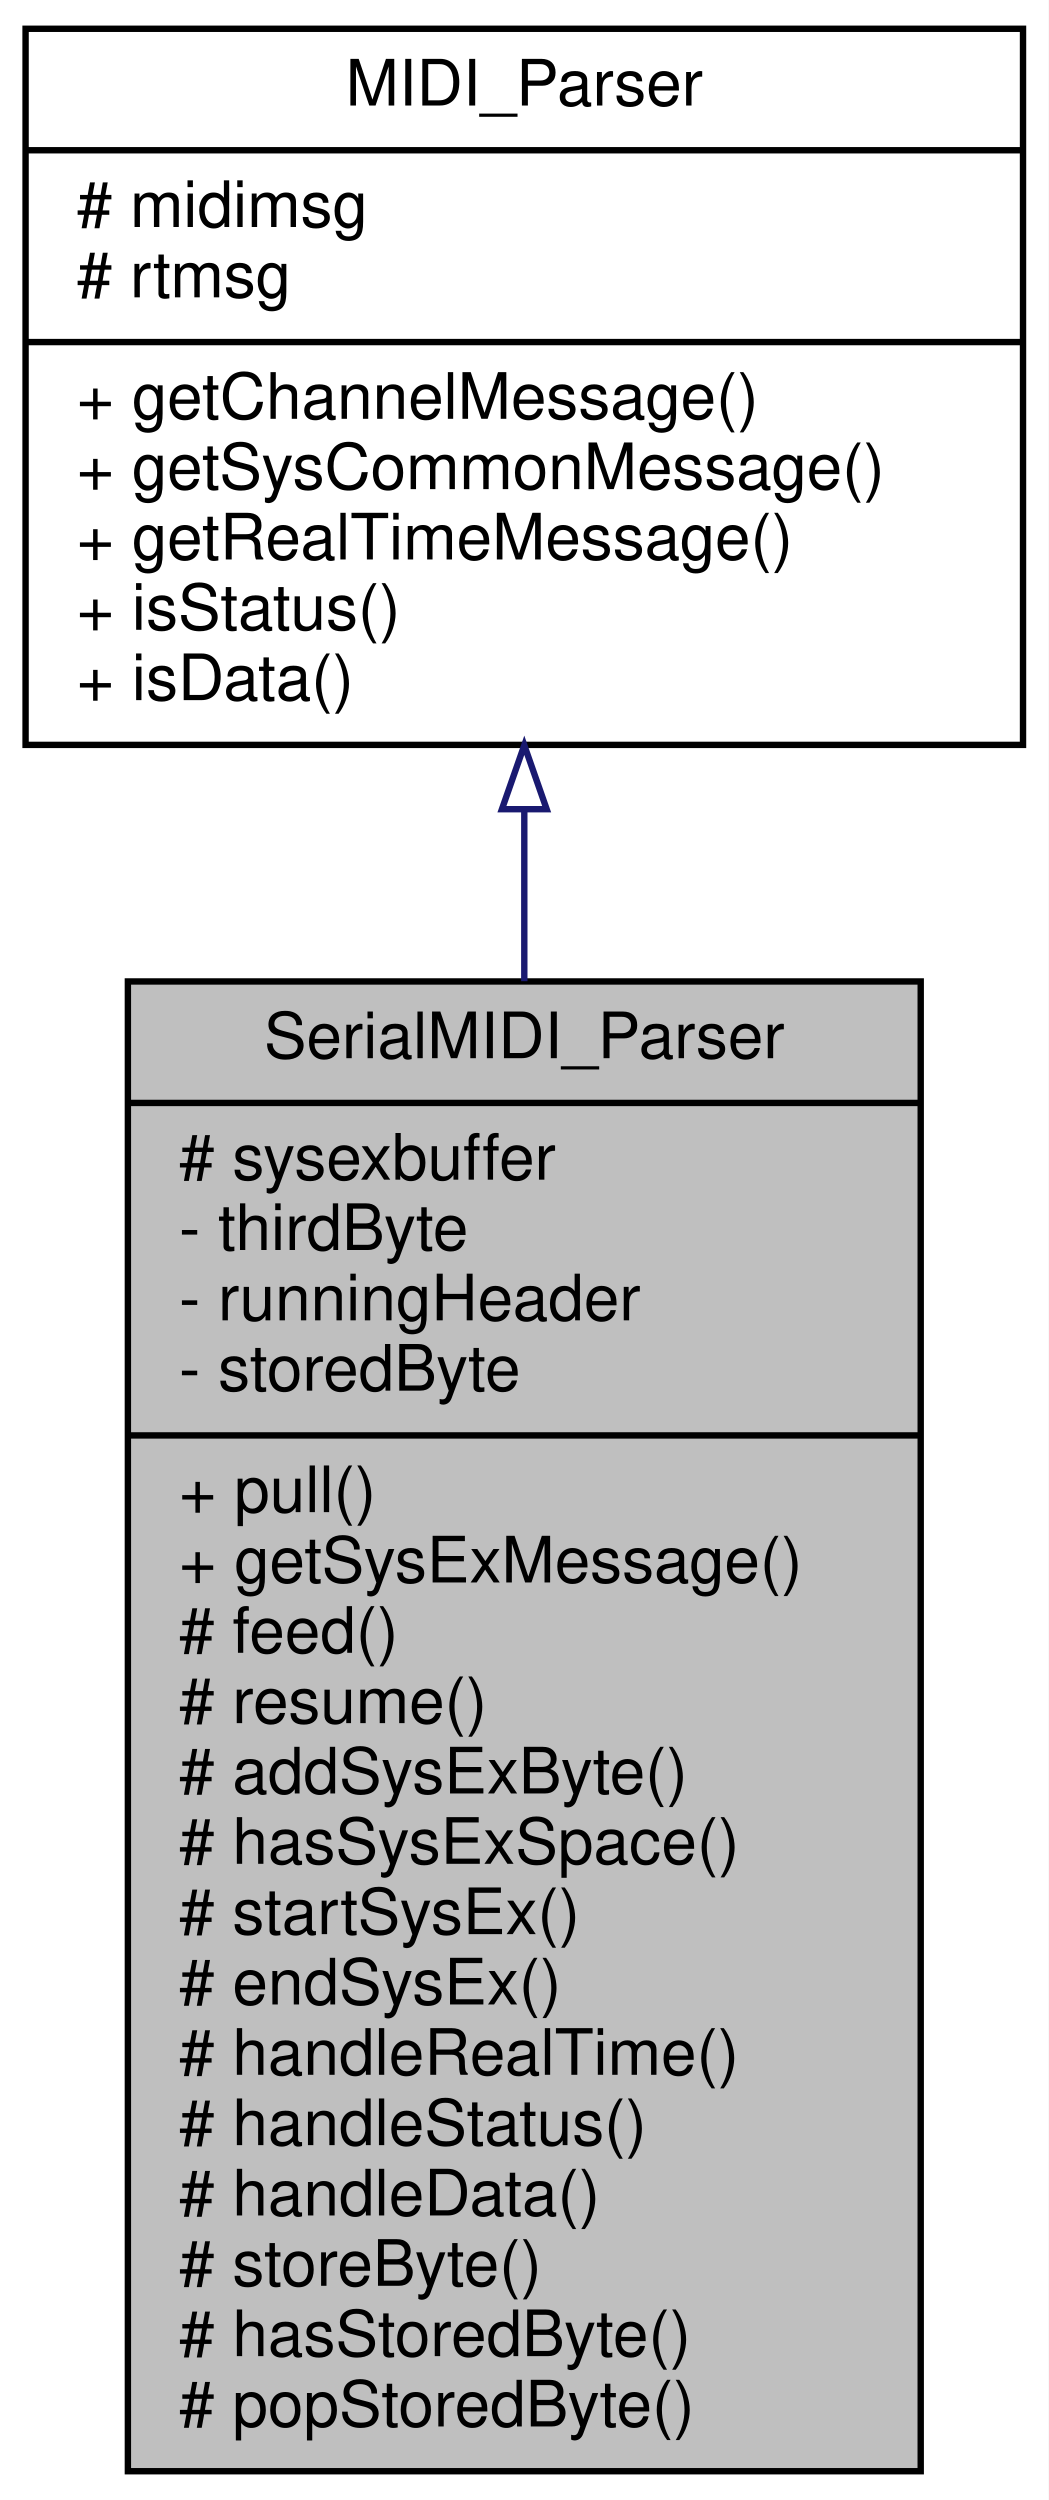
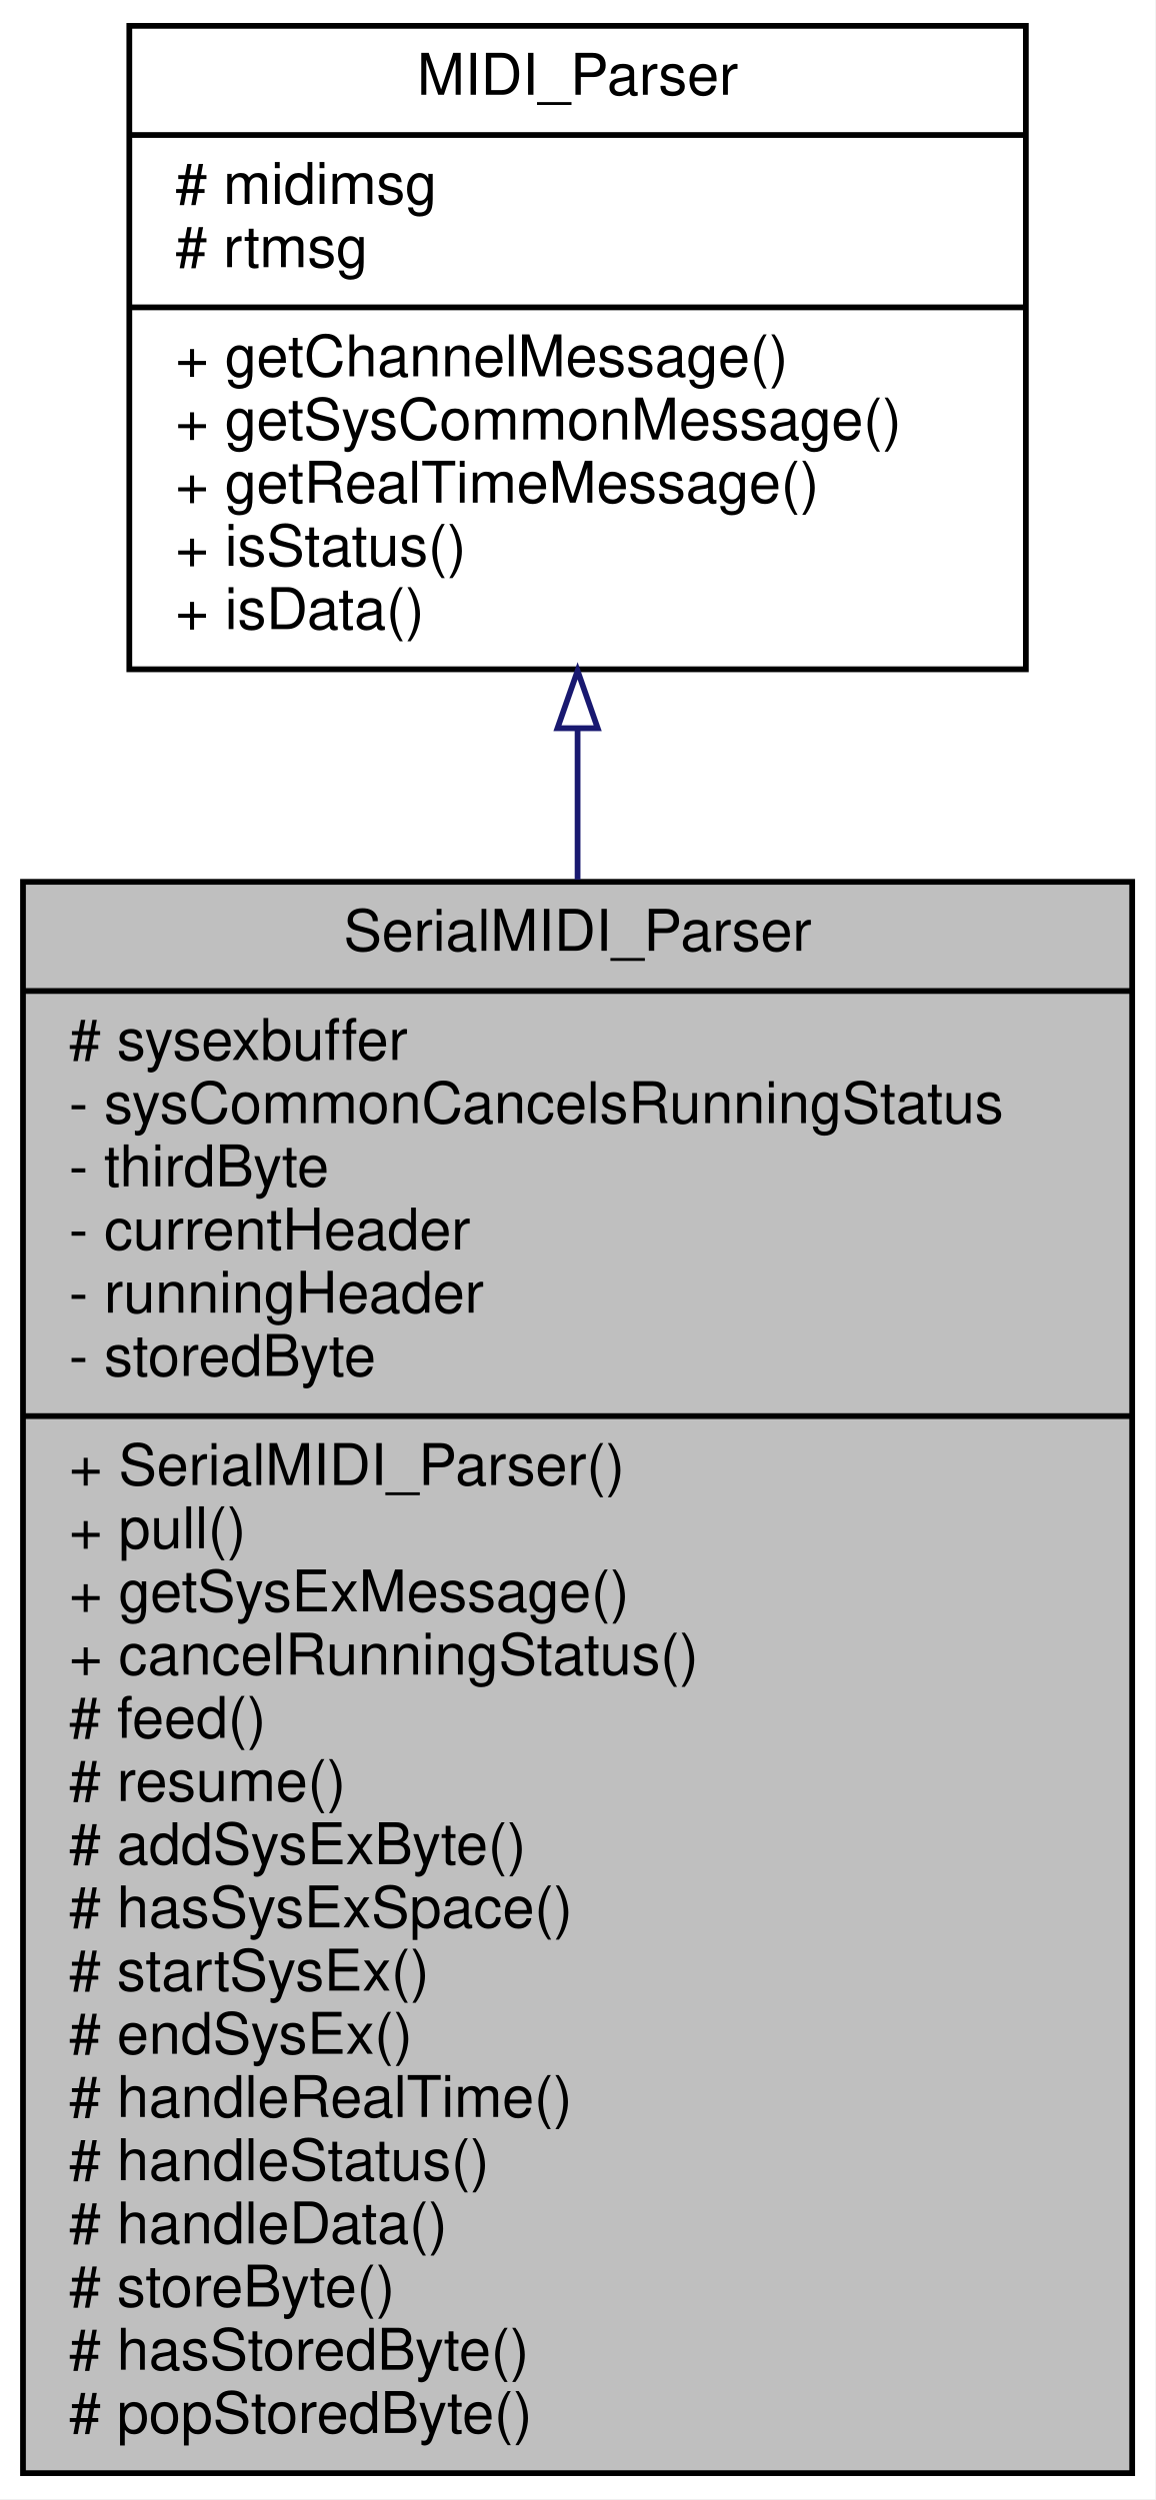
- <svg xmlns="http://www.w3.org/2000/svg" xmlns:xlink="http://www.w3.org/1999/xlink" width="164pt" height="391pt" viewBox="0.00 0.00 164.00 391.00">
-   <g id="graph0" class="graph" transform="scale(1 1) rotate(0) translate(4 387)">
-     <polygon fill="white" stroke="transparent" points="-4,4 -4,-387 160,-387 160,4 -4,4" />
+ <svg xmlns="http://www.w3.org/2000/svg" xmlns:xlink="http://www.w3.org/1999/xlink" width="201pt" height="435pt" viewBox="0.00 0.00 201.00 435.00">
+   <g id="graph0" class="graph" transform="scale(1 1) rotate(0) translate(4 431)">
+     <polygon fill="white" stroke="transparent" points="-4,4 -4,-431 197,-431 197,4 -4,4" />
    <g id="node1" class="node">
      <g id="a_node1">
        <a xlink:title="Parser for Serial MIDI streams.">
-           <polygon fill="#bfbfbf" stroke="black" points="16,-0.5 16,-233.5 140,-233.5 140,-0.5 16,-0.5" />
-           <text text-anchor="middle" x="78" y="-221.5" font-family="Helvetica,sans-Serif" font-size="10.00">SerialMIDI_Parser</text>
-           <polyline fill="none" stroke="black" points="16,-214.5 140,-214.5 " />
-           <text text-anchor="start" x="24" y="-202.5" font-family="Helvetica,sans-Serif" font-size="10.00"># sysexbuffer</text>
-           <text text-anchor="start" x="24" y="-191.5" font-family="Helvetica,sans-Serif" font-size="10.00">- thirdByte</text>
-           <text text-anchor="start" x="24" y="-180.5" font-family="Helvetica,sans-Serif" font-size="10.00">- runningHeader</text>
-           <text text-anchor="start" x="24" y="-169.5" font-family="Helvetica,sans-Serif" font-size="10.00">- storedByte</text>
-           <polyline fill="none" stroke="black" points="16,-162.5 140,-162.5 " />
-           <text text-anchor="start" x="24" y="-150.5" font-family="Helvetica,sans-Serif" font-size="10.00">+ pull()</text>
-           <text text-anchor="start" x="24" y="-139.5" font-family="Helvetica,sans-Serif" font-size="10.00">+ getSysExMessage()</text>
-           <text text-anchor="start" x="24" y="-128.5" font-family="Helvetica,sans-Serif" font-size="10.00"># feed()</text>
-           <text text-anchor="start" x="24" y="-117.5" font-family="Helvetica,sans-Serif" font-size="10.00"># resume()</text>
-           <text text-anchor="start" x="24" y="-106.5" font-family="Helvetica,sans-Serif" font-size="10.00"># addSysExByte()</text>
-           <text text-anchor="start" x="24" y="-95.5" font-family="Helvetica,sans-Serif" font-size="10.00"># hasSysExSpace()</text>
-           <text text-anchor="start" x="24" y="-84.5" font-family="Helvetica,sans-Serif" font-size="10.00"># startSysEx()</text>
-           <text text-anchor="start" x="24" y="-73.5" font-family="Helvetica,sans-Serif" font-size="10.00"># endSysEx()</text>
-           <text text-anchor="start" x="24" y="-62.5" font-family="Helvetica,sans-Serif" font-size="10.00"># handleRealTime()</text>
-           <text text-anchor="start" x="24" y="-51.5" font-family="Helvetica,sans-Serif" font-size="10.00"># handleStatus()</text>
-           <text text-anchor="start" x="24" y="-40.5" font-family="Helvetica,sans-Serif" font-size="10.00"># handleData()</text>
-           <text text-anchor="start" x="24" y="-29.5" font-family="Helvetica,sans-Serif" font-size="10.00"># storeByte()</text>
-           <text text-anchor="start" x="24" y="-18.5" font-family="Helvetica,sans-Serif" font-size="10.00"># hasStoredByte()</text>
-           <text text-anchor="start" x="24" y="-7.5" font-family="Helvetica,sans-Serif" font-size="10.00"># popStoredByte()</text>
+           <polygon fill="#bfbfbf" stroke="black" points="0,-0.5 0,-277.5 193,-277.5 193,-0.5 0,-0.5" />
+           <text text-anchor="middle" x="96.5" y="-265.5" font-family="Helvetica,sans-Serif" font-size="10.00">SerialMIDI_Parser</text>
+           <polyline fill="none" stroke="black" points="0,-258.5 193,-258.5 " />
+           <text text-anchor="start" x="8" y="-246.5" font-family="Helvetica,sans-Serif" font-size="10.00"># sysexbuffer</text>
+           <text text-anchor="start" x="8" y="-235.5" font-family="Helvetica,sans-Serif" font-size="10.00">- sysCommonCancelsRunningStatus</text>
+           <text text-anchor="start" x="8" y="-224.5" font-family="Helvetica,sans-Serif" font-size="10.00">- thirdByte</text>
+           <text text-anchor="start" x="8" y="-213.5" font-family="Helvetica,sans-Serif" font-size="10.00">- currentHeader</text>
+           <text text-anchor="start" x="8" y="-202.5" font-family="Helvetica,sans-Serif" font-size="10.00">- runningHeader</text>
+           <text text-anchor="start" x="8" y="-191.5" font-family="Helvetica,sans-Serif" font-size="10.00">- storedByte</text>
+           <polyline fill="none" stroke="black" points="0,-184.5 193,-184.5 " />
+           <text text-anchor="start" x="8" y="-172.5" font-family="Helvetica,sans-Serif" font-size="10.00">+ SerialMIDI_Parser()</text>
+           <text text-anchor="start" x="8" y="-161.5" font-family="Helvetica,sans-Serif" font-size="10.00">+ pull()</text>
+           <text text-anchor="start" x="8" y="-150.5" font-family="Helvetica,sans-Serif" font-size="10.00">+ getSysExMessage()</text>
+           <text text-anchor="start" x="8" y="-139.5" font-family="Helvetica,sans-Serif" font-size="10.00">+ cancelRunningStatus()</text>
+           <text text-anchor="start" x="8" y="-128.5" font-family="Helvetica,sans-Serif" font-size="10.00"># feed()</text>
+           <text text-anchor="start" x="8" y="-117.5" font-family="Helvetica,sans-Serif" font-size="10.00"># resume()</text>
+           <text text-anchor="start" x="8" y="-106.5" font-family="Helvetica,sans-Serif" font-size="10.00"># addSysExByte()</text>
+           <text text-anchor="start" x="8" y="-95.5" font-family="Helvetica,sans-Serif" font-size="10.00"># hasSysExSpace()</text>
+           <text text-anchor="start" x="8" y="-84.5" font-family="Helvetica,sans-Serif" font-size="10.00"># startSysEx()</text>
+           <text text-anchor="start" x="8" y="-73.5" font-family="Helvetica,sans-Serif" font-size="10.00"># endSysEx()</text>
+           <text text-anchor="start" x="8" y="-62.5" font-family="Helvetica,sans-Serif" font-size="10.00"># handleRealTime()</text>
+           <text text-anchor="start" x="8" y="-51.5" font-family="Helvetica,sans-Serif" font-size="10.00"># handleStatus()</text>
+           <text text-anchor="start" x="8" y="-40.5" font-family="Helvetica,sans-Serif" font-size="10.00"># handleData()</text>
+           <text text-anchor="start" x="8" y="-29.5" font-family="Helvetica,sans-Serif" font-size="10.00"># storeByte()</text>
+           <text text-anchor="start" x="8" y="-18.5" font-family="Helvetica,sans-Serif" font-size="10.00"># hasStoredByte()</text>
+           <text text-anchor="start" x="8" y="-7.5" font-family="Helvetica,sans-Serif" font-size="10.00"># popStoredByte()</text>
        </a>
      </g>
    </g>
    <g id="node2" class="node">
      <g id="a_node2">
        <a xlink:href="../../df/d0c/classMIDI__Parser.html" target="_top" xlink:title="Base class for MIDI parsers.">
-           <polygon fill="white" stroke="black" points="0,-270.5 0,-382.5 156,-382.5 156,-270.5 0,-270.5" />
-           <text text-anchor="middle" x="78" y="-370.5" font-family="Helvetica,sans-Serif" font-size="10.00">MIDI_Parser</text>
-           <polyline fill="none" stroke="black" points="0,-363.5 156,-363.5 " />
-           <text text-anchor="start" x="8" y="-351.5" font-family="Helvetica,sans-Serif" font-size="10.00"># midimsg</text>
-           <text text-anchor="start" x="8" y="-340.5" font-family="Helvetica,sans-Serif" font-size="10.00"># rtmsg</text>
-           <polyline fill="none" stroke="black" points="0,-333.5 156,-333.5 " />
-           <text text-anchor="start" x="8" y="-321.5" font-family="Helvetica,sans-Serif" font-size="10.00">+ getChannelMessage()</text>
-           <text text-anchor="start" x="8" y="-310.5" font-family="Helvetica,sans-Serif" font-size="10.00">+ getSysCommonMessage()</text>
-           <text text-anchor="start" x="8" y="-299.5" font-family="Helvetica,sans-Serif" font-size="10.00">+ getRealTimeMessage()</text>
-           <text text-anchor="start" x="8" y="-288.5" font-family="Helvetica,sans-Serif" font-size="10.00">+ isStatus()</text>
-           <text text-anchor="start" x="8" y="-277.5" font-family="Helvetica,sans-Serif" font-size="10.00">+ isData()</text>
+           <polygon fill="white" stroke="black" points="18.5,-314.5 18.5,-426.5 174.5,-426.5 174.5,-314.5 18.5,-314.5" />
+           <text text-anchor="middle" x="96.5" y="-414.5" font-family="Helvetica,sans-Serif" font-size="10.00">MIDI_Parser</text>
+           <polyline fill="none" stroke="black" points="18.5,-407.5 174.5,-407.5 " />
+           <text text-anchor="start" x="26.5" y="-395.5" font-family="Helvetica,sans-Serif" font-size="10.00"># midimsg</text>
+           <text text-anchor="start" x="26.5" y="-384.5" font-family="Helvetica,sans-Serif" font-size="10.00"># rtmsg</text>
+           <polyline fill="none" stroke="black" points="18.5,-377.5 174.5,-377.5 " />
+           <text text-anchor="start" x="26.5" y="-365.5" font-family="Helvetica,sans-Serif" font-size="10.00">+ getChannelMessage()</text>
+           <text text-anchor="start" x="26.5" y="-354.5" font-family="Helvetica,sans-Serif" font-size="10.00">+ getSysCommonMessage()</text>
+           <text text-anchor="start" x="26.5" y="-343.5" font-family="Helvetica,sans-Serif" font-size="10.00">+ getRealTimeMessage()</text>
+           <text text-anchor="start" x="26.5" y="-332.5" font-family="Helvetica,sans-Serif" font-size="10.00">+ isStatus()</text>
+           <text text-anchor="start" x="26.5" y="-321.5" font-family="Helvetica,sans-Serif" font-size="10.00">+ isData()</text>
        </a>
      </g>
    </g>
    <g id="edge1" class="edge">
-       <path fill="none" stroke="midnightblue" d="M78,-260.2C78,-251.63 78,-242.65 78,-233.54" />
-       <polygon fill="none" stroke="midnightblue" points="74.5,-260.44 78,-270.44 81.5,-260.44 74.5,-260.44" />
+       <path fill="none" stroke="midnightblue" d="M96.5,-304.21C96.5,-295.8 96.5,-286.95 96.5,-277.9" />
+       <polygon fill="none" stroke="midnightblue" points="93,-304.24 96.5,-314.24 100,-304.24 93,-304.24" />
    </g>
  </g>
</svg>
